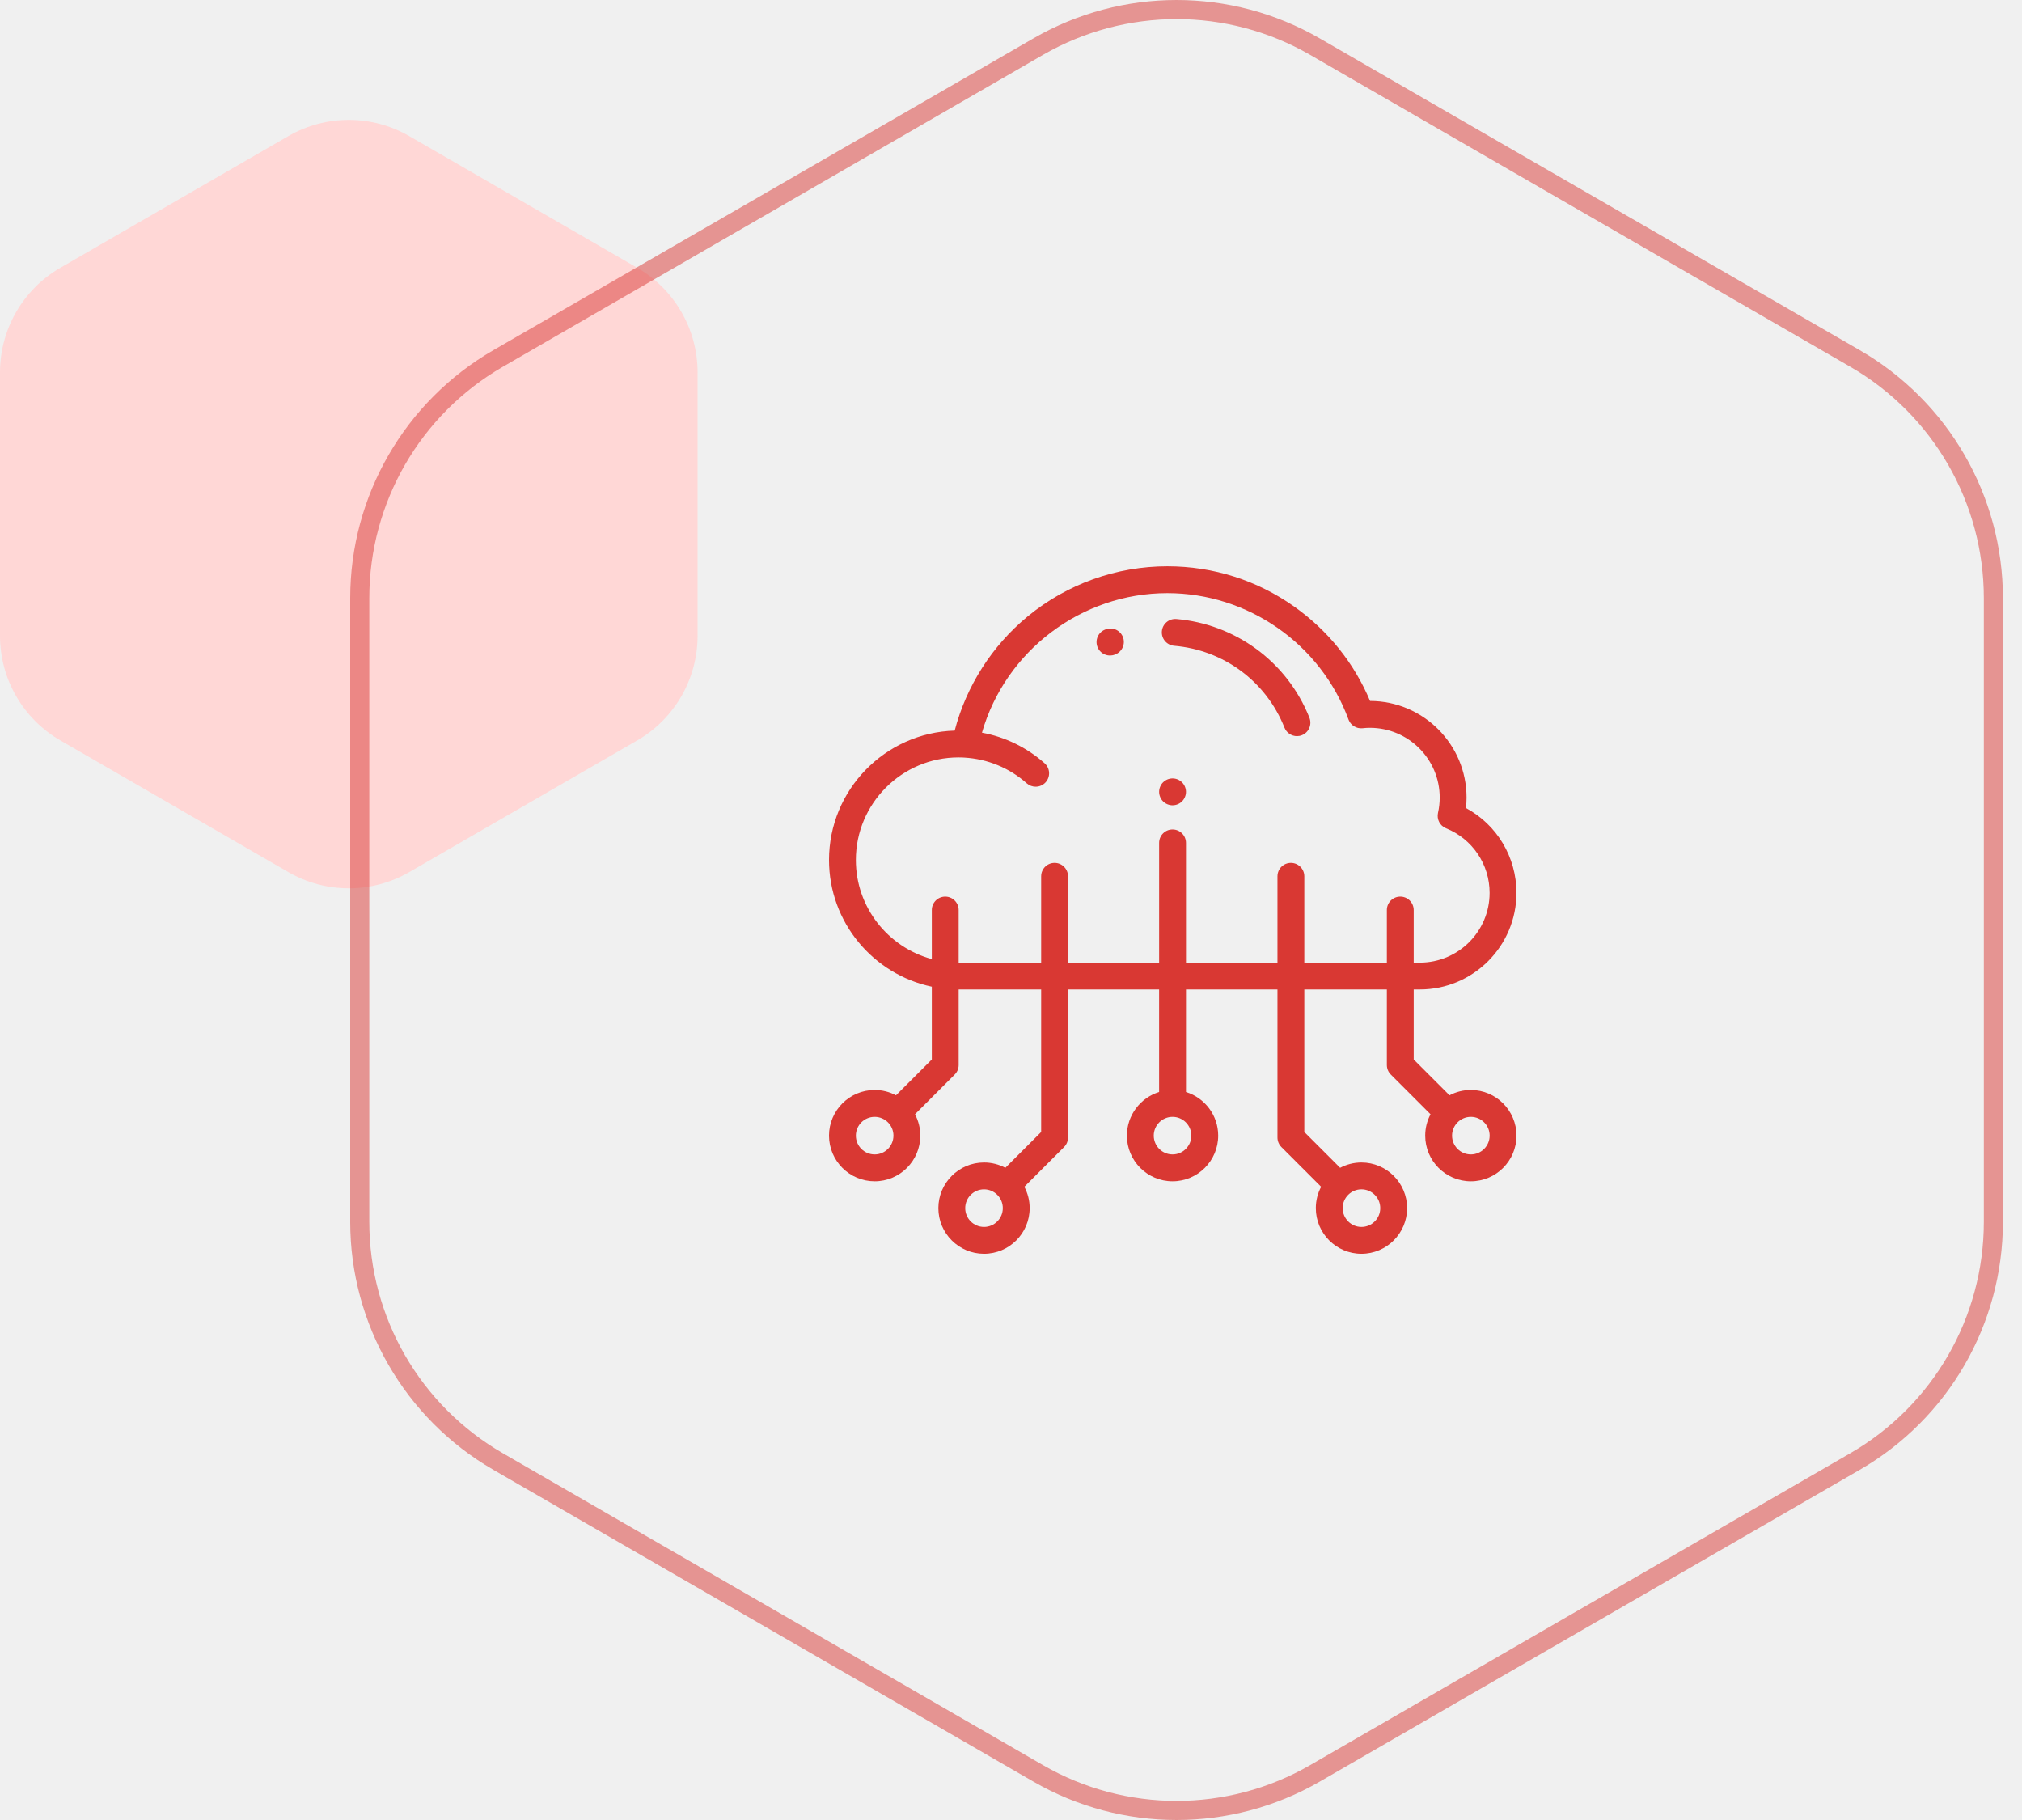
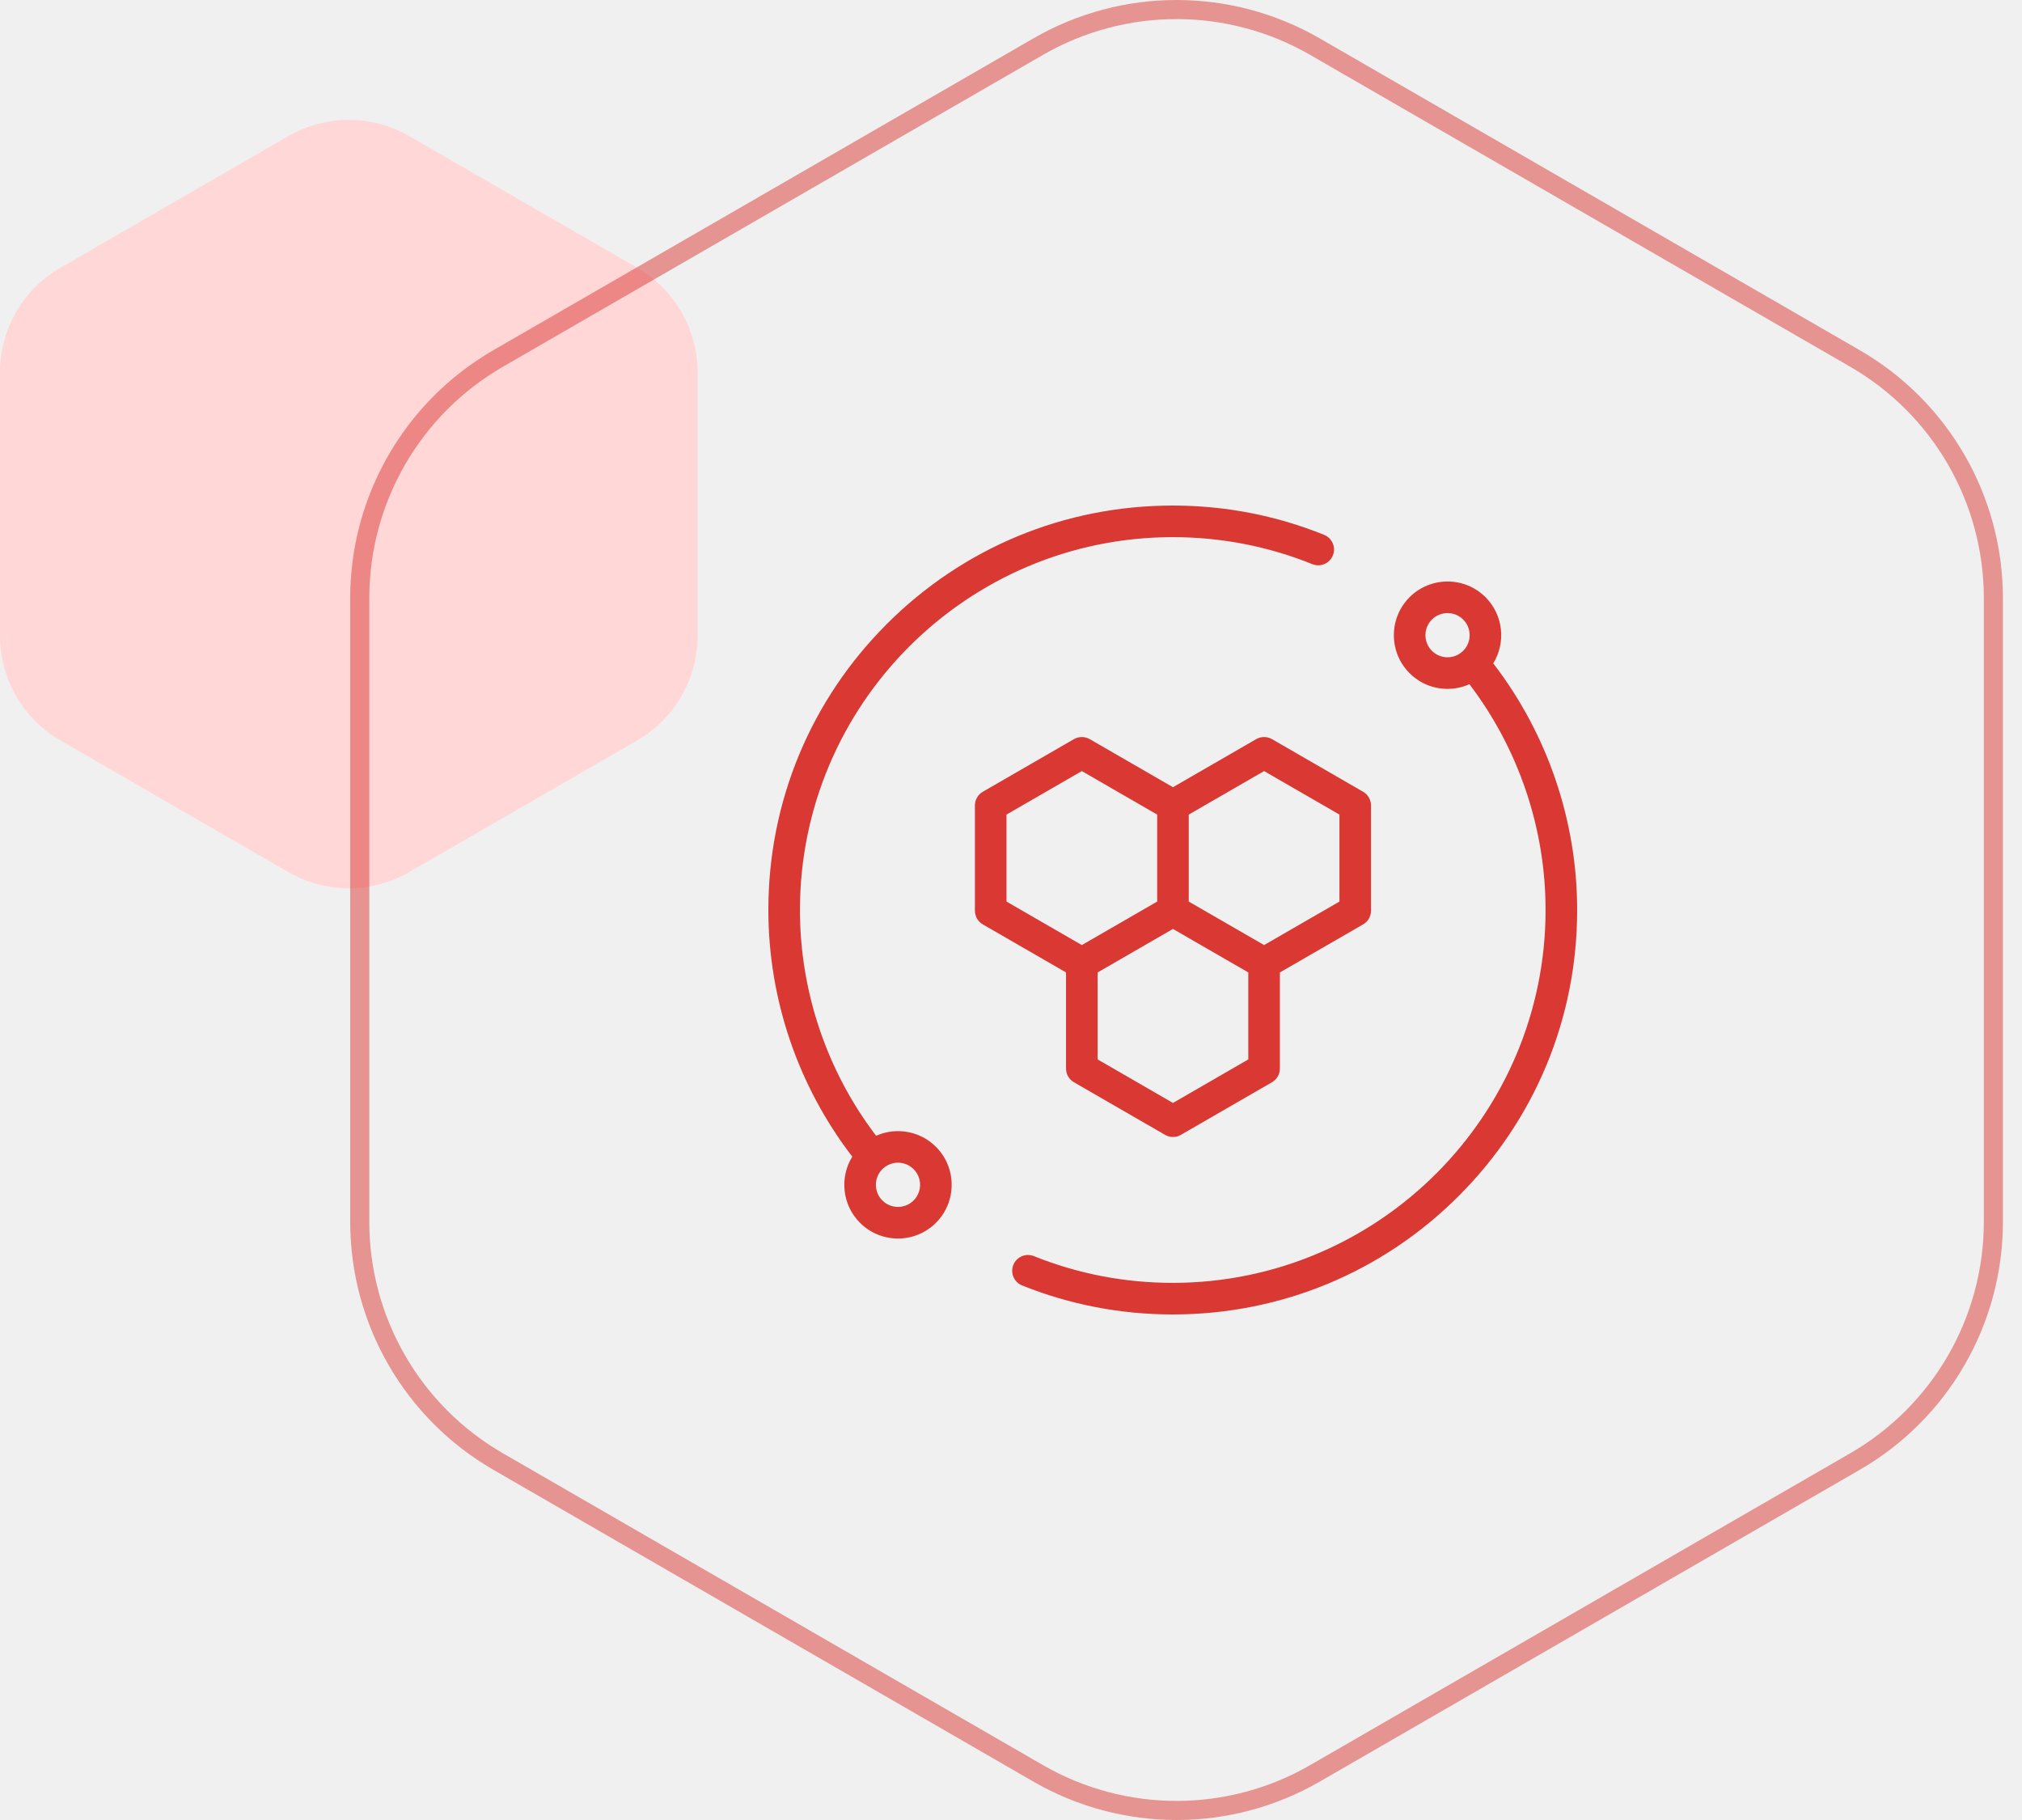
<svg xmlns="http://www.w3.org/2000/svg" width="100" height="90" viewBox="0 0 100 90" fill="none">
  <path d="M14.262 6.729C16.111 5.661 18.389 5.661 20.238 6.729L31.512 13.24C33.361 14.308 34.5 16.281 34.5 18.417V31.439C34.5 33.575 33.361 35.548 31.512 36.616L20.238 43.127C18.389 44.195 16.111 44.195 14.262 43.127L2.988 36.616C1.139 35.548 0 33.575 0 31.439V18.417C0 16.281 1.139 14.308 2.988 13.24L14.262 6.729Z" fill="#FFD7D6" />
  <path opacity="0.5" fill-rule="evenodd" clip-rule="evenodd" d="M91.505 18.136L64.795 2.714C60.707 0.354 55.67 0.354 51.581 2.714L24.871 18.136C20.782 20.496 18.264 24.858 18.264 29.578V60.422C18.264 65.142 20.782 69.504 24.871 71.865L51.581 87.286C55.67 89.646 60.707 89.646 64.795 87.286L91.505 71.865C95.594 69.504 98.112 65.142 98.112 60.422V29.578C98.112 24.858 95.594 20.496 91.505 18.136ZM65.267 1.897C60.886 -0.632 55.49 -0.632 51.11 1.897L24.399 17.318C20.019 19.847 17.32 24.521 17.32 29.578V60.422C17.32 65.479 20.019 70.153 24.399 72.682L51.11 88.103C55.49 90.632 60.886 90.632 65.267 88.103L91.977 72.682C96.358 70.153 99.056 65.479 99.056 60.422V29.578C99.056 24.521 96.358 19.847 91.977 17.318L65.267 1.897Z" fill="#D93833" />
  <g clip-path="url(#clip0)">
-     <path d="M64.759 35.493C64.215 34.124 63.3 32.943 62.114 32.08C60.96 31.24 59.6 30.732 58.18 30.611C57.814 30.58 57.493 30.851 57.462 31.216C57.431 31.582 57.702 31.903 58.068 31.934C60.524 32.144 62.615 33.695 63.525 35.983C63.629 36.243 63.878 36.402 64.142 36.402C64.224 36.402 64.307 36.387 64.387 36.355C64.728 36.22 64.894 35.834 64.759 35.493Z" fill="#D93833" />
-     <path d="M55.536 31.502C55.402 31.16 55.017 30.991 54.676 31.125L54.65 31.134C54.309 31.27 54.143 31.656 54.278 31.997C54.381 32.257 54.631 32.416 54.895 32.416C54.977 32.416 55.06 32.401 55.14 32.369L55.159 32.362C55.5 32.228 55.669 31.843 55.536 31.502Z" fill="#D93833" />
-     <path d="M58.459 38.688C58.336 38.564 58.164 38.493 57.99 38.493C57.815 38.493 57.644 38.564 57.52 38.688C57.397 38.811 57.326 38.983 57.326 39.157C57.326 39.332 57.397 39.503 57.52 39.627C57.644 39.75 57.815 39.821 57.99 39.821C58.164 39.821 58.336 39.75 58.459 39.627C58.583 39.503 58.654 39.332 58.654 39.157C58.654 38.983 58.583 38.811 58.459 38.688Z" fill="#D93833" />
-     <path d="M72.742 53.9C72.361 53.9 72.002 53.995 71.687 54.163L69.916 52.392V48.93H70.219C72.854 48.93 74.998 46.788 74.998 44.154C74.998 42.382 74.034 40.787 72.501 39.958C72.52 39.785 72.53 39.612 72.53 39.439C72.53 36.807 70.389 34.666 67.757 34.663C66.972 32.793 65.688 31.19 64.02 30.005C62.176 28.695 60.002 28.003 57.733 28.003C55.217 28.003 52.764 28.883 50.826 30.48C49.057 31.938 47.789 33.928 47.215 36.129C43.771 36.23 41 39.062 41 42.528C41 45.605 43.184 48.182 46.084 48.793V52.392L44.313 54.163C43.998 53.995 43.639 53.9 43.258 53.9C42.013 53.9 41 54.913 41 56.157C41 57.402 42.013 58.415 43.258 58.415C44.503 58.415 45.515 57.402 45.515 56.157C45.515 55.776 45.42 55.417 45.252 55.101L47.217 53.136C47.342 53.012 47.412 52.843 47.412 52.667V48.93H51.492V55.977L49.721 57.748C49.406 57.581 49.047 57.485 48.666 57.485C47.421 57.485 46.408 58.498 46.408 59.743C46.408 60.988 47.421 62.001 48.666 62.001C49.91 62.001 50.923 60.988 50.923 59.743C50.923 59.362 50.828 59.002 50.66 58.687L52.625 56.722C52.75 56.597 52.82 56.428 52.82 56.252V48.93H57.325V53.999C56.404 54.284 55.732 55.144 55.732 56.157C55.732 57.402 56.745 58.415 57.989 58.415C59.234 58.415 60.247 57.402 60.247 56.157C60.247 55.144 59.575 54.284 58.654 53.999V48.93H63.178V56.252C63.178 56.428 63.248 56.597 63.373 56.722L65.338 58.687C65.17 59.002 65.075 59.362 65.075 59.743C65.075 60.988 66.088 62.001 67.332 62.001C68.577 62.001 69.59 60.988 69.59 59.743C69.59 58.498 68.577 57.485 67.332 57.485C66.951 57.485 66.592 57.581 66.277 57.748L64.506 55.977V48.93H68.588V52.667C68.588 52.843 68.658 53.012 68.783 53.136L70.748 55.101C70.58 55.417 70.485 55.776 70.485 56.158C70.485 57.403 71.497 58.415 72.742 58.415C73.987 58.415 75 57.403 75 56.158C75 54.913 73.987 53.9 72.742 53.9ZM43.258 57.087C42.745 57.087 42.328 56.67 42.328 56.157C42.328 55.645 42.745 55.228 43.258 55.228C43.77 55.228 44.187 55.645 44.187 56.157C44.187 56.67 43.77 57.087 43.258 57.087ZM48.666 60.673C48.153 60.673 47.736 60.256 47.736 59.743C47.736 59.23 48.153 58.813 48.666 58.813C49.178 58.813 49.595 59.23 49.595 59.743C49.595 60.256 49.178 60.673 48.666 60.673ZM67.332 58.813C67.845 58.813 68.262 59.231 68.262 59.743C68.262 60.256 67.845 60.673 67.332 60.673C66.82 60.673 66.403 60.256 66.403 59.743C66.403 59.23 66.82 58.813 67.332 58.813ZM58.919 56.157C58.919 56.67 58.502 57.087 57.99 57.087C57.477 57.087 57.06 56.67 57.06 56.157C57.06 55.645 57.477 55.228 57.99 55.228C58.502 55.228 58.919 55.645 58.919 56.157ZM69.252 44.338C68.886 44.338 68.588 44.635 68.588 45.002V47.602H64.506V47.602V43.333C64.506 42.967 64.209 42.669 63.842 42.669C63.476 42.669 63.178 42.967 63.178 43.333V47.602H58.654V41.682C58.654 41.315 58.356 41.018 57.99 41.018C57.623 41.018 57.326 41.315 57.326 41.682V47.602H52.82V43.333C52.82 42.967 52.522 42.669 52.156 42.669C51.789 42.669 51.492 42.967 51.492 43.333V47.602H47.412V45.002C47.412 44.635 47.114 44.338 46.748 44.338C46.381 44.338 46.084 44.635 46.084 45.002V47.427C43.923 46.844 42.328 44.869 42.328 42.528C42.328 39.73 44.606 37.454 47.406 37.454H47.406C47.47 37.454 47.533 37.456 47.597 37.458C47.628 37.46 47.66 37.461 47.694 37.463C48.835 37.528 49.922 37.973 50.779 38.736C50.906 38.848 51.063 38.903 51.22 38.903C51.403 38.903 51.586 38.828 51.717 38.681C51.96 38.406 51.936 37.987 51.662 37.743C50.781 36.96 49.709 36.441 48.564 36.231C49.725 32.193 53.471 29.331 57.733 29.331C61.717 29.331 65.317 31.842 66.691 35.58C66.796 35.866 67.081 36.043 67.384 36.012C67.51 35.998 67.634 35.991 67.751 35.991C69.654 35.991 71.202 37.538 71.202 39.439C71.202 39.692 71.174 39.947 71.117 40.198C71.046 40.515 71.214 40.837 71.516 40.959C72.824 41.49 73.67 42.744 73.67 44.154C73.67 46.056 72.122 47.602 70.219 47.602H69.916V45.002C69.916 44.635 69.619 44.338 69.252 44.338ZM72.742 57.087C72.23 57.087 71.813 56.67 71.813 56.157C71.813 55.645 72.23 55.228 72.742 55.228C73.255 55.228 73.672 55.645 73.672 56.157C73.672 56.67 73.255 57.087 72.742 57.087Z" fill="#D93833" />
+     <path d="M65.486 26.449C63.107 25.487 60.588 25 58 25C52.658 25 47.635 27.08 43.858 30.858C40.08 34.635 38 39.658 38 45C38 49.409 39.47 53.714 42.15 57.196C41.519 58.219 41.645 59.581 42.532 60.468C43.05 60.986 43.73 61.245 44.41 61.245C45.09 61.245 45.771 60.986 46.289 60.468C47.324 59.432 47.324 57.747 46.289 56.712C45.489 55.912 44.303 55.73 43.328 56.165C40.895 52.969 39.562 49.032 39.562 45C39.562 34.834 47.834 26.562 58 26.562C60.386 26.562 62.708 27.012 64.901 27.897C65.301 28.059 65.756 27.866 65.918 27.466C66.08 27.066 65.886 26.61 65.486 26.449ZM43.637 57.816C43.64 57.813 43.644 57.81 43.648 57.807C43.648 57.806 43.648 57.806 43.648 57.806C43.655 57.8 43.661 57.794 43.667 57.789C43.877 57.595 44.143 57.496 44.41 57.496C44.69 57.496 44.971 57.603 45.184 57.816C45.61 58.243 45.61 58.937 45.184 59.363C44.757 59.79 44.063 59.79 43.637 59.363C43.211 58.937 43.211 58.243 43.637 57.816Z" fill="#D93833" />
+     <path d="M73.85 32.804C74.481 31.781 74.355 30.419 73.468 29.532C72.432 28.497 70.747 28.497 69.712 29.532C68.676 30.568 68.676 32.253 69.712 33.289C70.229 33.806 70.909 34.065 71.59 34.065C71.959 34.065 72.329 33.988 72.672 33.835C75.105 37.031 76.438 40.968 76.438 45C76.438 55.166 68.167 63.438 58 63.438C55.626 63.438 53.315 62.993 51.132 62.116C50.731 61.955 50.276 62.149 50.116 62.55C49.955 62.95 50.149 63.405 50.549 63.566C52.919 64.517 55.425 65 58 65C63.342 65 68.365 62.92 72.142 59.142C75.92 55.365 78 50.342 78 45C78 40.591 76.53 36.286 73.85 32.804ZM72.363 32.184C72.36 32.187 72.356 32.19 72.353 32.193C72.352 32.193 72.352 32.194 72.352 32.194C72.343 32.201 72.335 32.209 72.326 32.217C71.898 32.609 71.231 32.598 70.816 32.184C70.39 31.757 70.39 31.063 70.816 30.637C71.03 30.424 71.31 30.317 71.59 30.317C71.87 30.317 72.15 30.424 72.363 30.637C72.79 31.063 72.79 31.757 72.363 32.184Z" fill="#D93833" />
+     <path d="M67.415 39.154L62.908 36.551C62.666 36.412 62.368 36.412 62.126 36.551L58.01 38.928L53.894 36.551C53.652 36.412 53.354 36.412 53.112 36.551L48.605 39.154C48.364 39.293 48.215 39.551 48.215 39.83V45.034C48.215 45.313 48.364 45.571 48.605 45.711L52.722 48.087V52.841C52.722 53.12 52.871 53.378 53.112 53.517L57.619 56.119C57.74 56.189 57.875 56.224 58.01 56.224C58.145 56.224 58.28 56.189 58.401 56.119L62.908 53.517C63.149 53.378 63.298 53.12 63.298 52.841V48.087L67.415 45.711C67.656 45.571 67.805 45.313 67.805 45.034V39.83C67.805 39.551 67.656 39.293 67.415 39.154ZM49.777 44.583V40.281H49.777L53.503 38.13L57.229 40.281V44.583L55.366 45.659L53.503 46.734L49.777 44.583ZM58.01 54.541L54.284 52.389V48.087L56.147 47.012L58.01 45.936L59.873 47.012L61.736 48.087V52.389H61.736L58.01 54.541ZM66.243 44.583L62.517 46.734L60.654 45.659L58.791 44.583V40.281L62.517 38.13L66.243 40.281V44.583Z" fill="#D93833" />
  </g>
  <defs>
    <clipPath id="clip0">
-       <rect width="34" height="34" fill="white" transform="translate(41 28)" />
+       <rect width="40" height="40" fill="white" transform="translate(38 25)" />
    </clipPath>
  </defs>
</svg>
